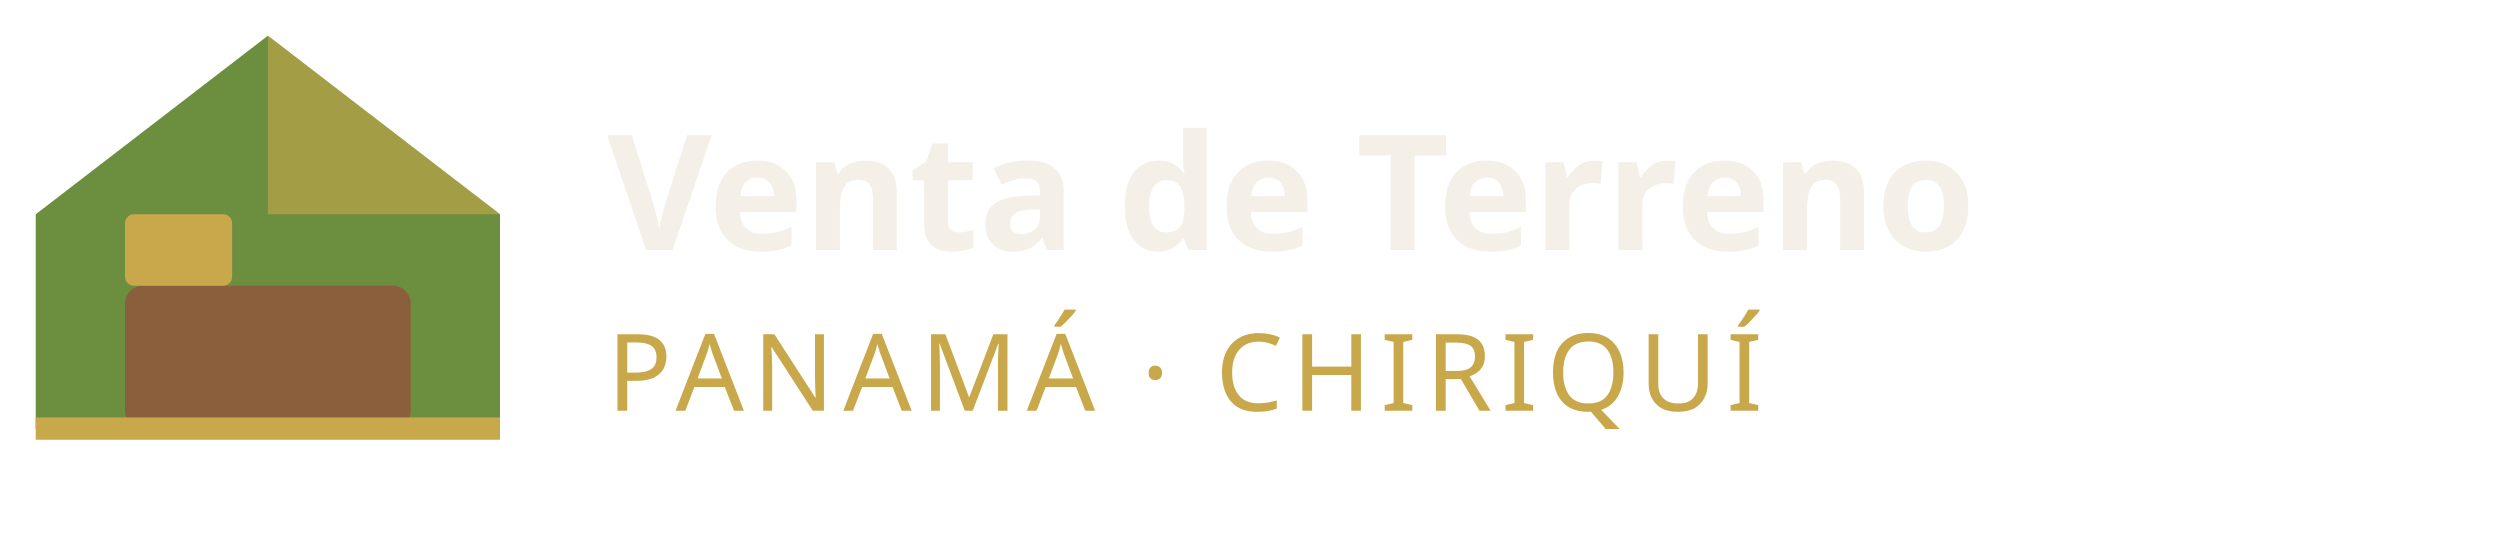
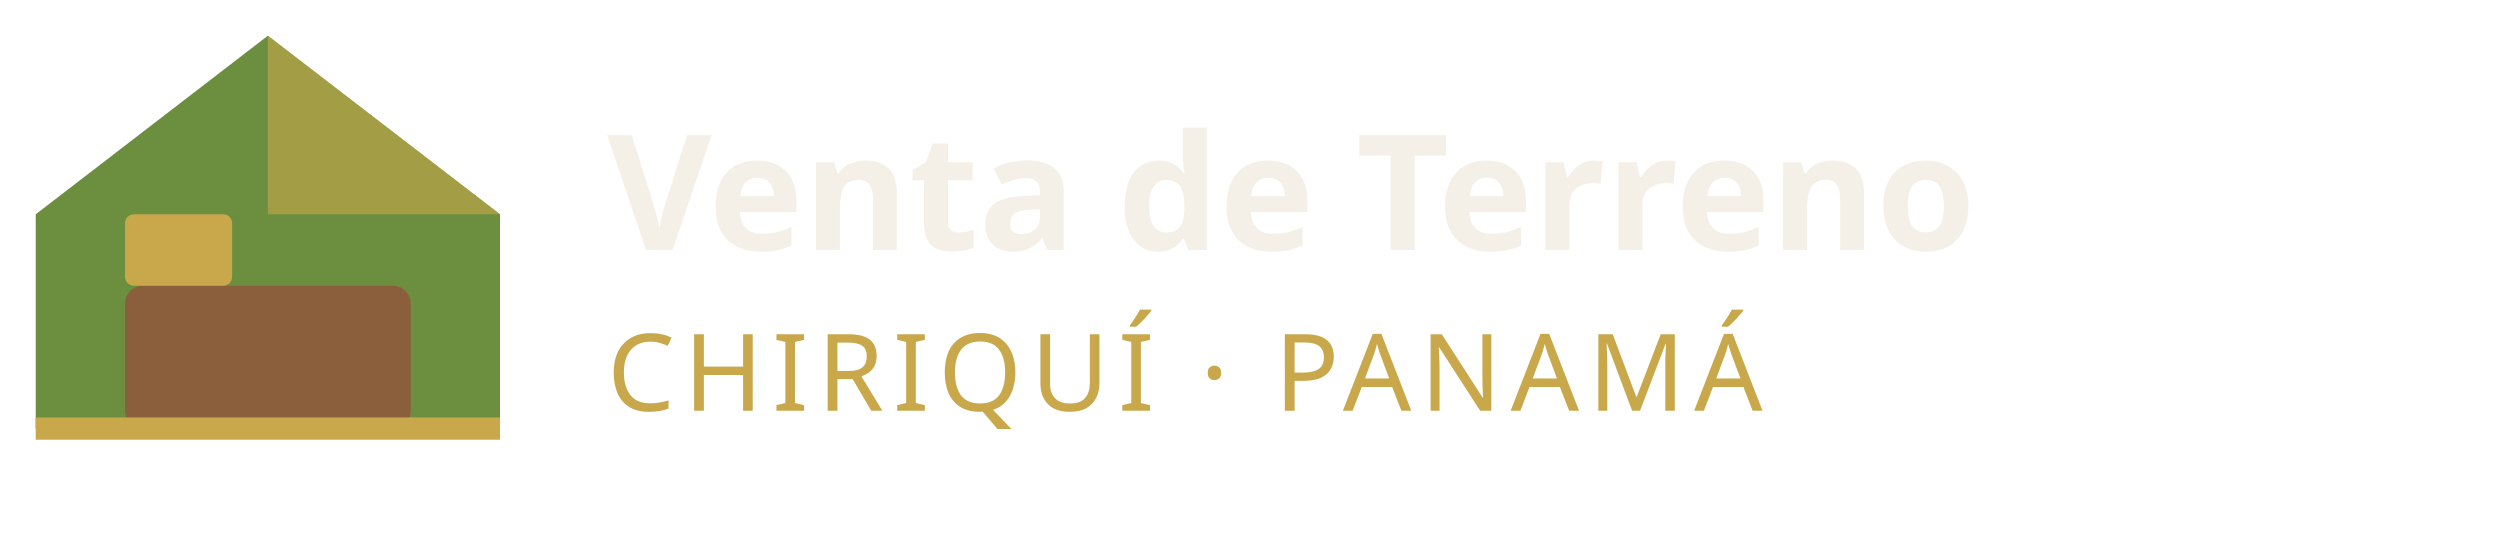
<svg width="280" height="60" viewBox="0 0 280 60" role="img">
  <g transform="translate(4,4)">
    <polygon points="26,0 52,20 52,44 0,44 0,20" fill="#6B8F3E" />
    <polygon points="26,0 52,20 26,20" fill="#C8A84B" opacity="0.6" />
    <rect x="10" y="28" width="32" height="16" rx="2" fill="#8B5E3C" />
    <rect x="10" y="20" width="12" height="8" rx="1" fill="#C8A84B" />
    <line x1="0" y1="44" x2="52" y2="44" stroke="#C8A84B" stroke-width="2.5" />
  </g>
  <text x="68" y="28" font-family="sans-serif" font-size="18" font-weight="600" fill="#F4F0E8">Venta de Terreno</text>
-   <text x="68" y="46" font-family="sans-serif" font-size="12" font-weight="400" fill="#C8A84B" letter-spacing="1">PANAMÁ · CHIRIQUÍ</text>
+   <text x="68" y="46" font-family="sans-serif" font-size="12" font-weight="400" fill="#C8A84B" letter-spacing="1">CHIRIQUÍ · PANAMÁ</text>
</svg>
